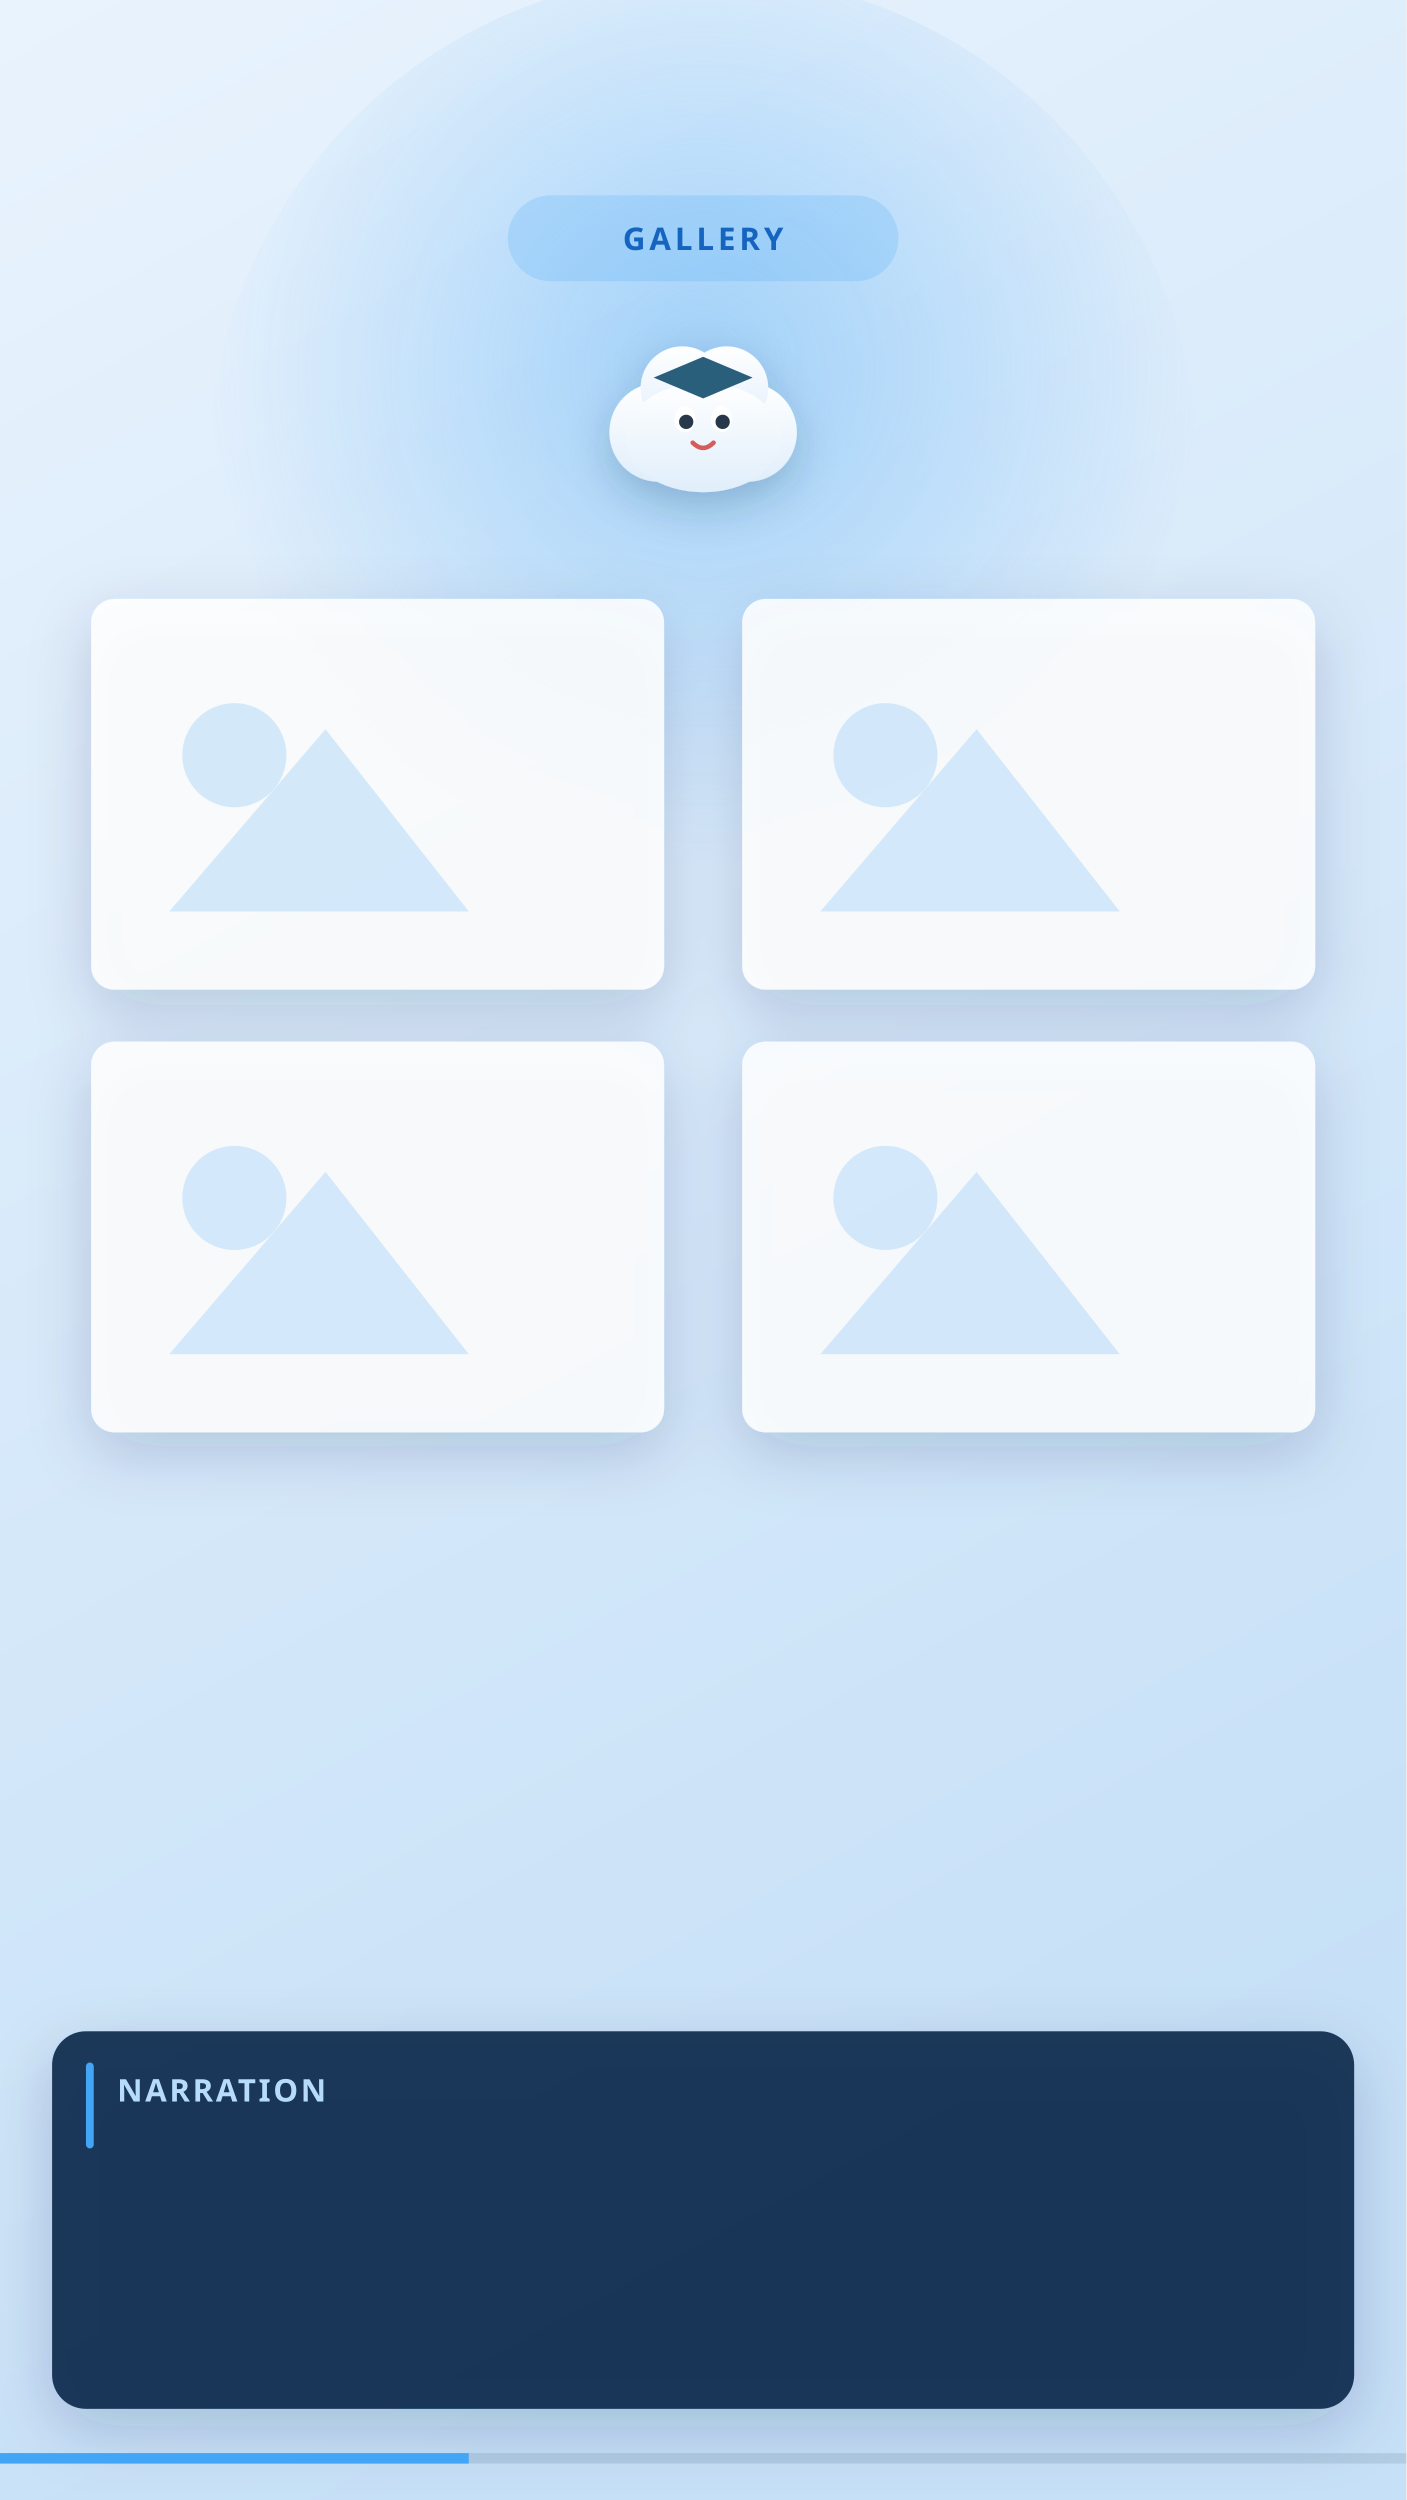
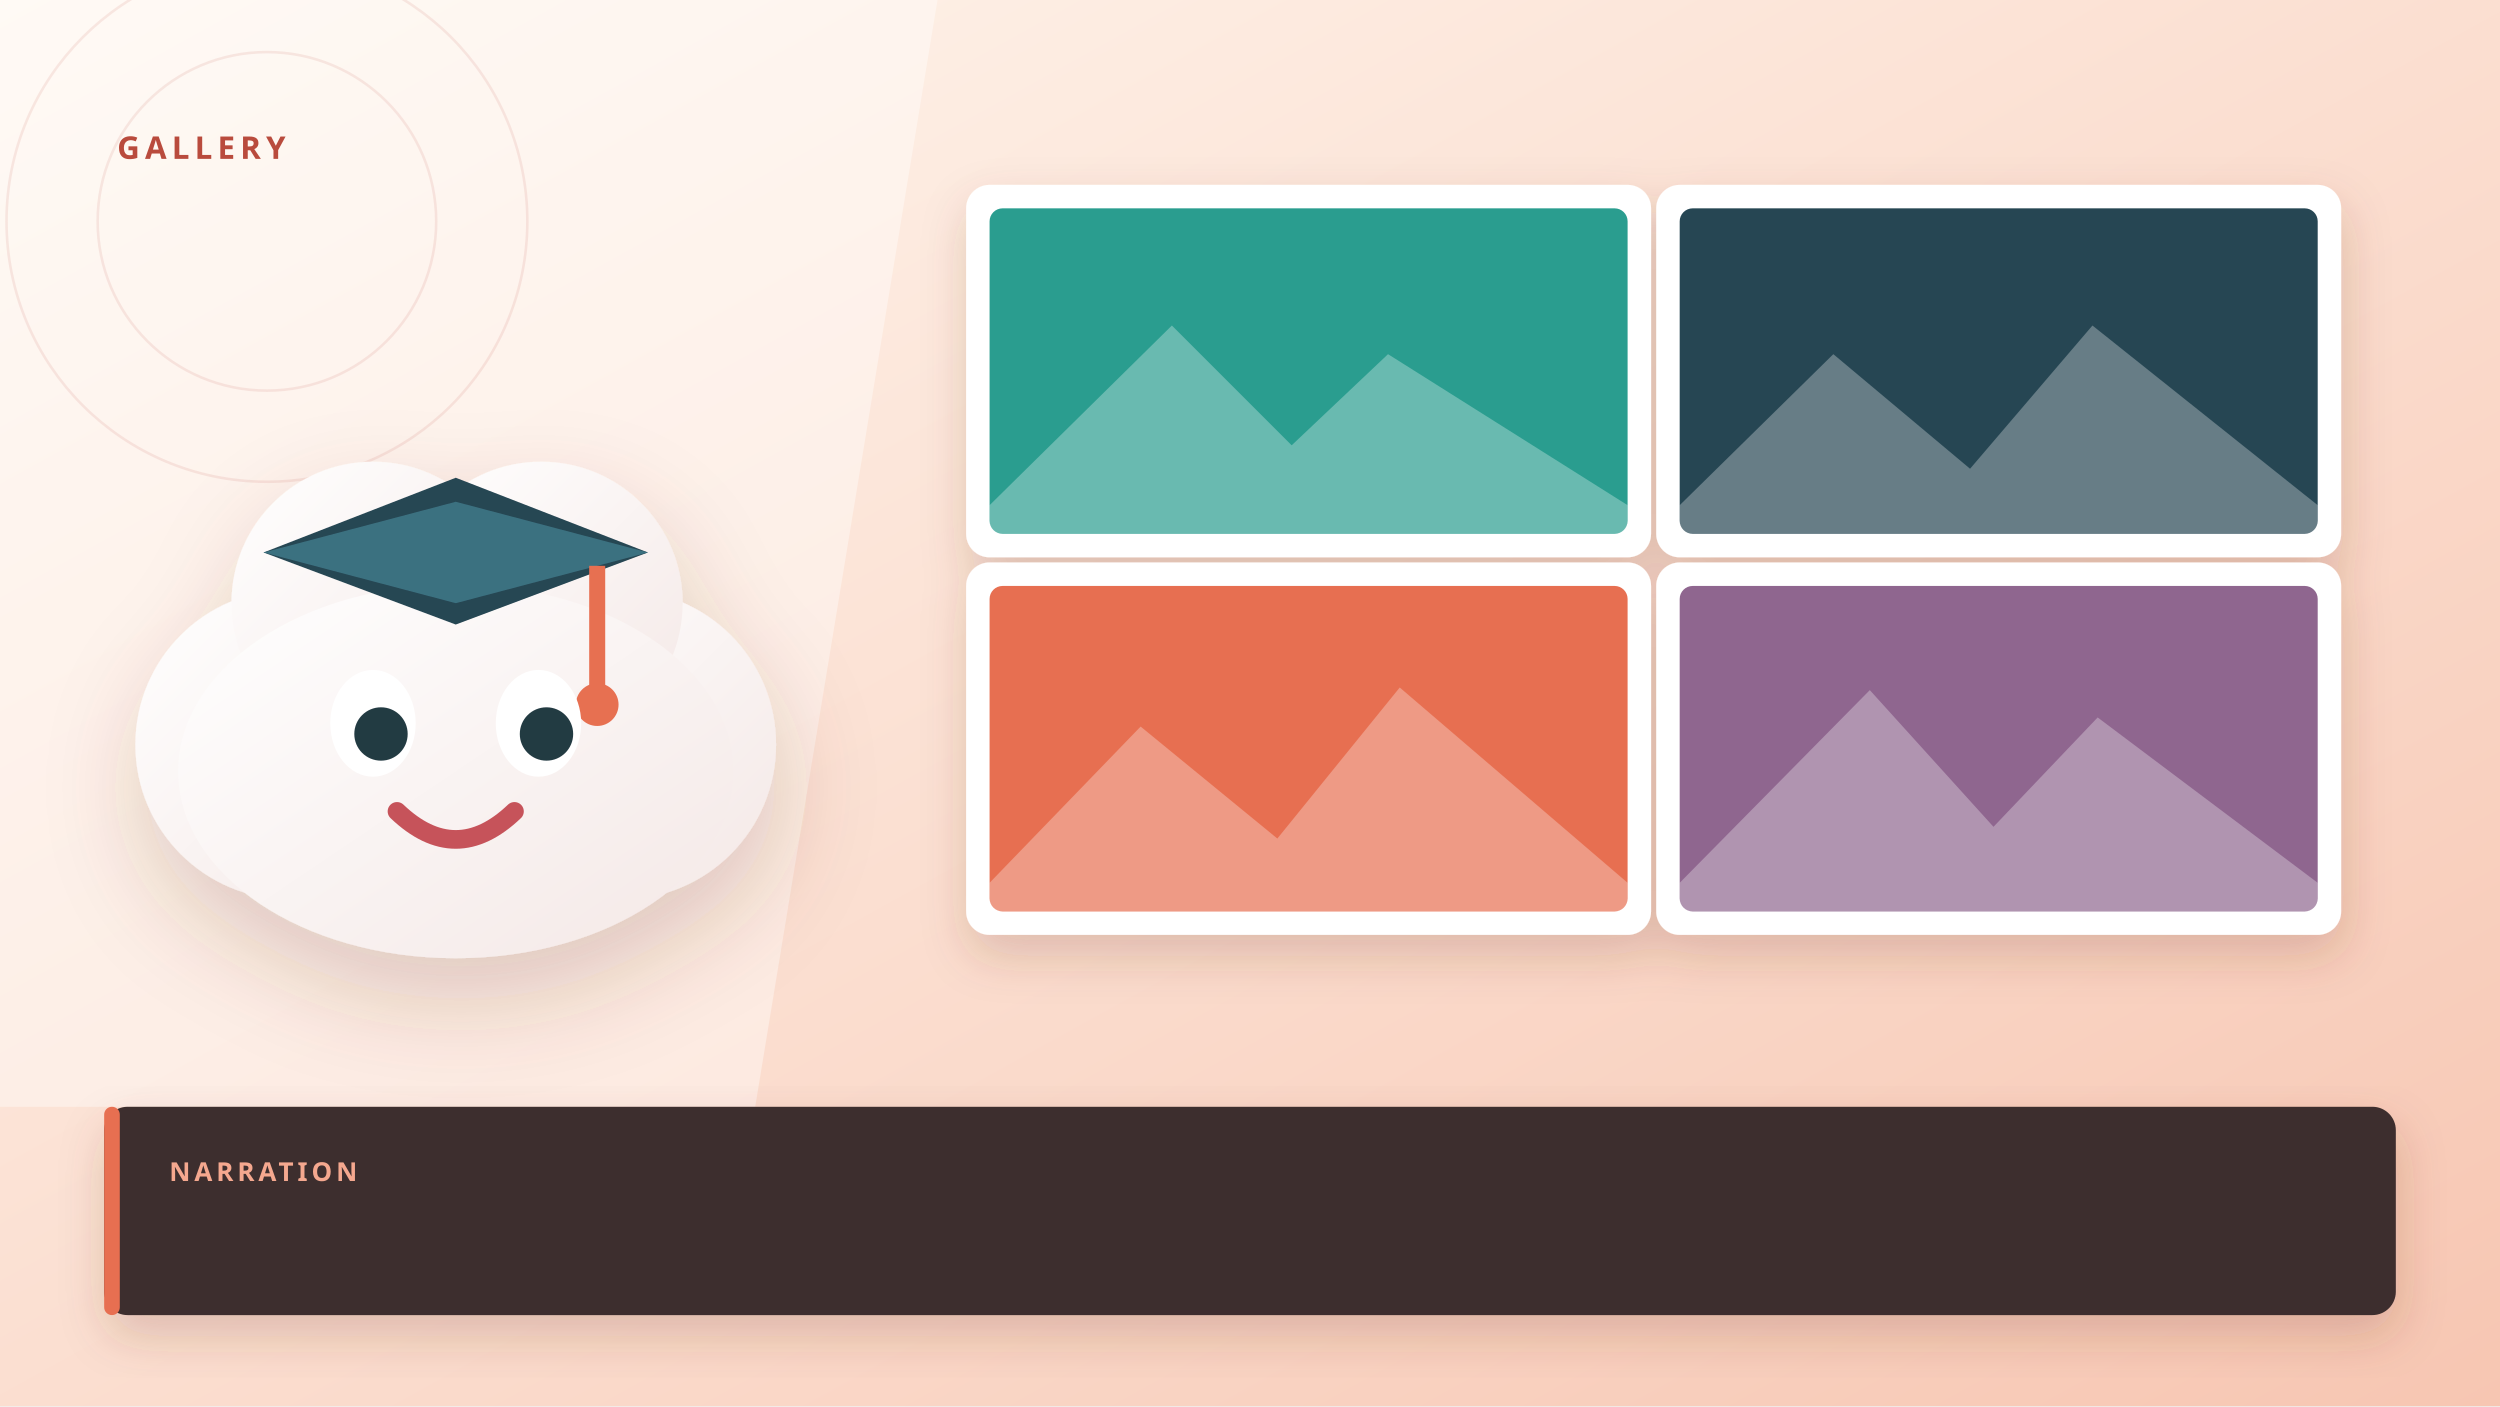
- <svg xmlns="http://www.w3.org/2000/svg" viewBox="0 0 1080 1920" width="1080" height="1920">
+ <svg xmlns="http://www.w3.org/2000/svg" viewBox="0 0 1920 1080" width="1920" height="1080">
  <defs>
-     <linearGradient id="bg" x1="0" y1="0" x2="0.3" y2="1">
-       <stop offset="0%" stop-color="#e9f3fd" />
-       <stop offset="100%" stop-color="#c6e0f7" />
+     <linearGradient id="gallery-bg" x2="1" y2="1">
+       <stop stop-color="#fff7ef" />
+       <stop offset="1" stop-color="#f7c6b2" />
    </linearGradient>
-     <radialGradient id="glow" cx="0.5" cy="0.4" r="0.5">
-       <stop offset="0%" stop-color="#42a5f5" stop-opacity="0.4" />
-       <stop offset="100%" stop-color="#42a5f5" stop-opacity="0" />
-     </radialGradient>
-     <linearGradient id="cloudFill" x1="0" y1="0" x2="0" y2="1">
-       <stop offset="0%" stop-color="#ffffff" />
-       <stop offset="100%" stop-color="#e0eefb" />
+     <linearGradient id="gallery-cloud" y2="1">
+       <stop stop-color="#fff" />
+       <stop offset="1" stop-color="#f4e8e6" />
    </linearGradient>
-     <filter id="soft" x="-40%" y="-40%" width="180%" height="180%">
-       <feDropShadow dx="0" dy="16" stdDeviation="24" flood-color="#0d2f4f" flood-opacity="0.20" />
-     </filter>
-     <filter id="cloudShadow" x="-60%" y="-60%" width="220%" height="220%">
-       <feDropShadow dx="0" dy="12" stdDeviation="16" flood-color="#0d2f4f" flood-opacity="0.22" />
+     <filter id="gallery-shadow" x="-20%" y="-20%" width="140%" height="150%">
+       <feDropShadow dy="16" stdDeviation="18" flood-color="#713b2f" flood-opacity=".2" />
    </filter>
  </defs>
-   <rect width="1080" height="1920" fill="url(#bg)" />
-   <circle cx="540" cy="360" r="380" fill="url(#glow)" />
-   <rect x="390" y="150" width="300" height="66" rx="33" fill="#42a5f5" opacity="0.2" />
-   <text x="540" y="192" fill="#1565c0" font-family="'Segoe UI', sans-serif" font-size="24" font-weight="800" letter-spacing="3" text-anchor="middle">GALLERY</text>
-   <g transform="translate(540, 320)" filter="url(#cloudShadow)">
-     <g>
-       <circle cx="-34" cy="12" r="38" fill="url(#cloudFill)" />
-       <circle cx="34" cy="12" r="38" fill="url(#cloudFill)" />
-       <circle cx="-16" cy="-22" r="32" fill="url(#cloudFill)" />
-       <circle cx="18" cy="-22" r="32" fill="url(#cloudFill)" />
-       <ellipse cx="0" cy="16" rx="60" ry="42" fill="url(#cloudFill)" />
-     </g>
-     <polygon points="-38,-30 0,-46 38,-30 0,-14" fill="#2c5f7c" />
-     <ellipse cx="-14" cy="2" rx="8" ry="10" fill="#fff" />
-     <circle cx="-13" cy="4" r="5.5" fill="#25384a" />
-     <ellipse cx="14" cy="2" rx="8" ry="10" fill="#fff" />
-     <circle cx="15" cy="4" r="5.5" fill="#25384a" />
-     <path d="M-8,20 Q0,28 8,20" fill="none" stroke="#d45b5b" stroke-width="3.5" stroke-linecap="round" />
+   <rect width="1920" height="1080" fill="url(#gallery-bg)" />
+   <path d="M0 0H720L580 850H0Z" fill="#fff" opacity=".38" />
+   <g fill="none" stroke="#bf5b4b" stroke-opacity=".12" stroke-width="2">
+     <circle cx="205" cy="170" r="130" />
+     <circle cx="205" cy="170" r="200" />
  </g>
-   <g filter="url(#soft)">
-     <rect x="70" y="460" width="440" height="300" rx="18" fill="#ffffff" opacity="0.85" />
-     <rect x="570" y="460" width="440" height="300" rx="18" fill="#ffffff" opacity="0.85" />
-     <rect x="70" y="800" width="440" height="300" rx="18" fill="#ffffff" opacity="0.85" />
-     <rect x="570" y="800" width="440" height="300" rx="18" fill="#ffffff" opacity="0.85" />
+   <text x="90" y="122" fill="#b94b3d" font-family="Segoe UI, sans-serif" font-size="24" font-weight="800" letter-spacing="4">GALLERY</text>
+   <g transform="translate(350 535) scale(2.05)" filter="url(#gallery-shadow)">
+     <circle cx="-62" cy="18" r="58" fill="url(#gallery-cloud)" />
+     <circle cx="62" cy="18" r="58" fill="url(#gallery-cloud)" />
+     <circle cx="-31" cy="-35" r="53" fill="url(#gallery-cloud)" />
+     <circle cx="32" cy="-35" r="53" fill="url(#gallery-cloud)" />
+     <ellipse cy="28" rx="104" ry="70" fill="url(#gallery-cloud)" />
+     <polygon points="-72,-54 0,-82 72,-54 0,-27" fill="#264653" />
+     <polygon points="-72,-54 0,-73 72,-54 0,-35" fill="#3b7180" />
+     <path d="M53-49V-4" stroke="#e76f51" stroke-width="6" />
+     <circle cx="53" cy="3" r="8" fill="#e76f51" />
+     <ellipse cx="-31" cy="10" rx="16" ry="20" fill="#fff" />
+     <circle cx="-28" cy="14" r="10" fill="#243b43" />
+     <ellipse cx="31" cy="10" rx="16" ry="20" fill="#fff" />
+     <circle cx="34" cy="14" r="10" fill="#243b43" />
+     <path d="M-22 43Q0 64 22 43" fill="none" stroke="#c6535a" stroke-width="7" stroke-linecap="round" />
  </g>
-   <g fill="#42a5f5" opacity="0.2">
-     <circle cx="180" cy="580" r="40" />
-     <polygon points="130,700 250,560 360,700" />
-     <circle cx="680" cy="580" r="40" />
-     <polygon points="630,700 750,560 860,700" />
-     <circle cx="180" cy="920" r="40" />
-     <polygon points="130,1040 250,900 360,1040" />
-     <circle cx="680" cy="920" r="40" />
-     <polygon points="630,1040 750,900 860,1040" />
+   <g filter="url(#gallery-shadow)" fill="#fff">
+     <rect x="742" y="142" width="526" height="286" rx="18" />
+     <rect x="1272" y="142" width="526" height="286" rx="18" />
+     <rect x="742" y="432" width="526" height="286" rx="18" />
+     <rect x="1272" y="432" width="526" height="286" rx="18" />
  </g>
-   <g filter="url(#soft)">
-     <rect x="40" y="1560" width="1000" height="290" rx="26" fill="#0d2f4f" opacity="0.92" />
+   <rect x="760" y="160" width="490" height="250" rx="10" fill="#2a9d8f" />
+   <rect x="1290" y="160" width="490" height="250" rx="10" fill="#264653" />
+   <rect x="760" y="450" width="490" height="250" rx="10" fill="#e76f51" />
+   <rect x="1290" y="450" width="490" height="250" rx="10" fill="#8f668f" />
+   <g fill="#fff" opacity=".3">
+     <path d="M760 388L900 250l92 92 74-70 184 116v22H760Z" />
+     <path d="M1290 388l118-116 105 88 94-110 173 138v22h-490Z" />
+     <path d="M760 678l116-120 105 86 94-116 175 150v22H760Z" />
+     <path d="M1290 678l146-148 95 105 80-84 169 127v22h-490Z" />
  </g>
-   <rect x="66" y="1584" width="6" height="66" rx="3" fill="#42a5f5" />
-   <text x="90" y="1614" fill="#b7dbfb" font-family="'Segoe UI', sans-serif" font-size="24" font-weight="800" letter-spacing="2">NARRATION</text>
-   <rect x="0" y="1884" width="1080" height="8" fill="#0d2f4f" opacity="0.12" />
-   <rect x="0" y="1884" width="360" height="8" fill="#42a5f5" />
+   <rect x="80" y="850" width="1760" height="160" rx="18" fill="#3d2f2d" filter="url(#gallery-shadow)" />
+   <rect x="80" y="850" width="12" height="160" rx="6" fill="#e76f51" />
+   <text x="130" y="907" fill="#f5a88f" font-family="Segoe UI, sans-serif" font-size="20" font-weight="800" letter-spacing="3">NARRATION</text>
</svg>
